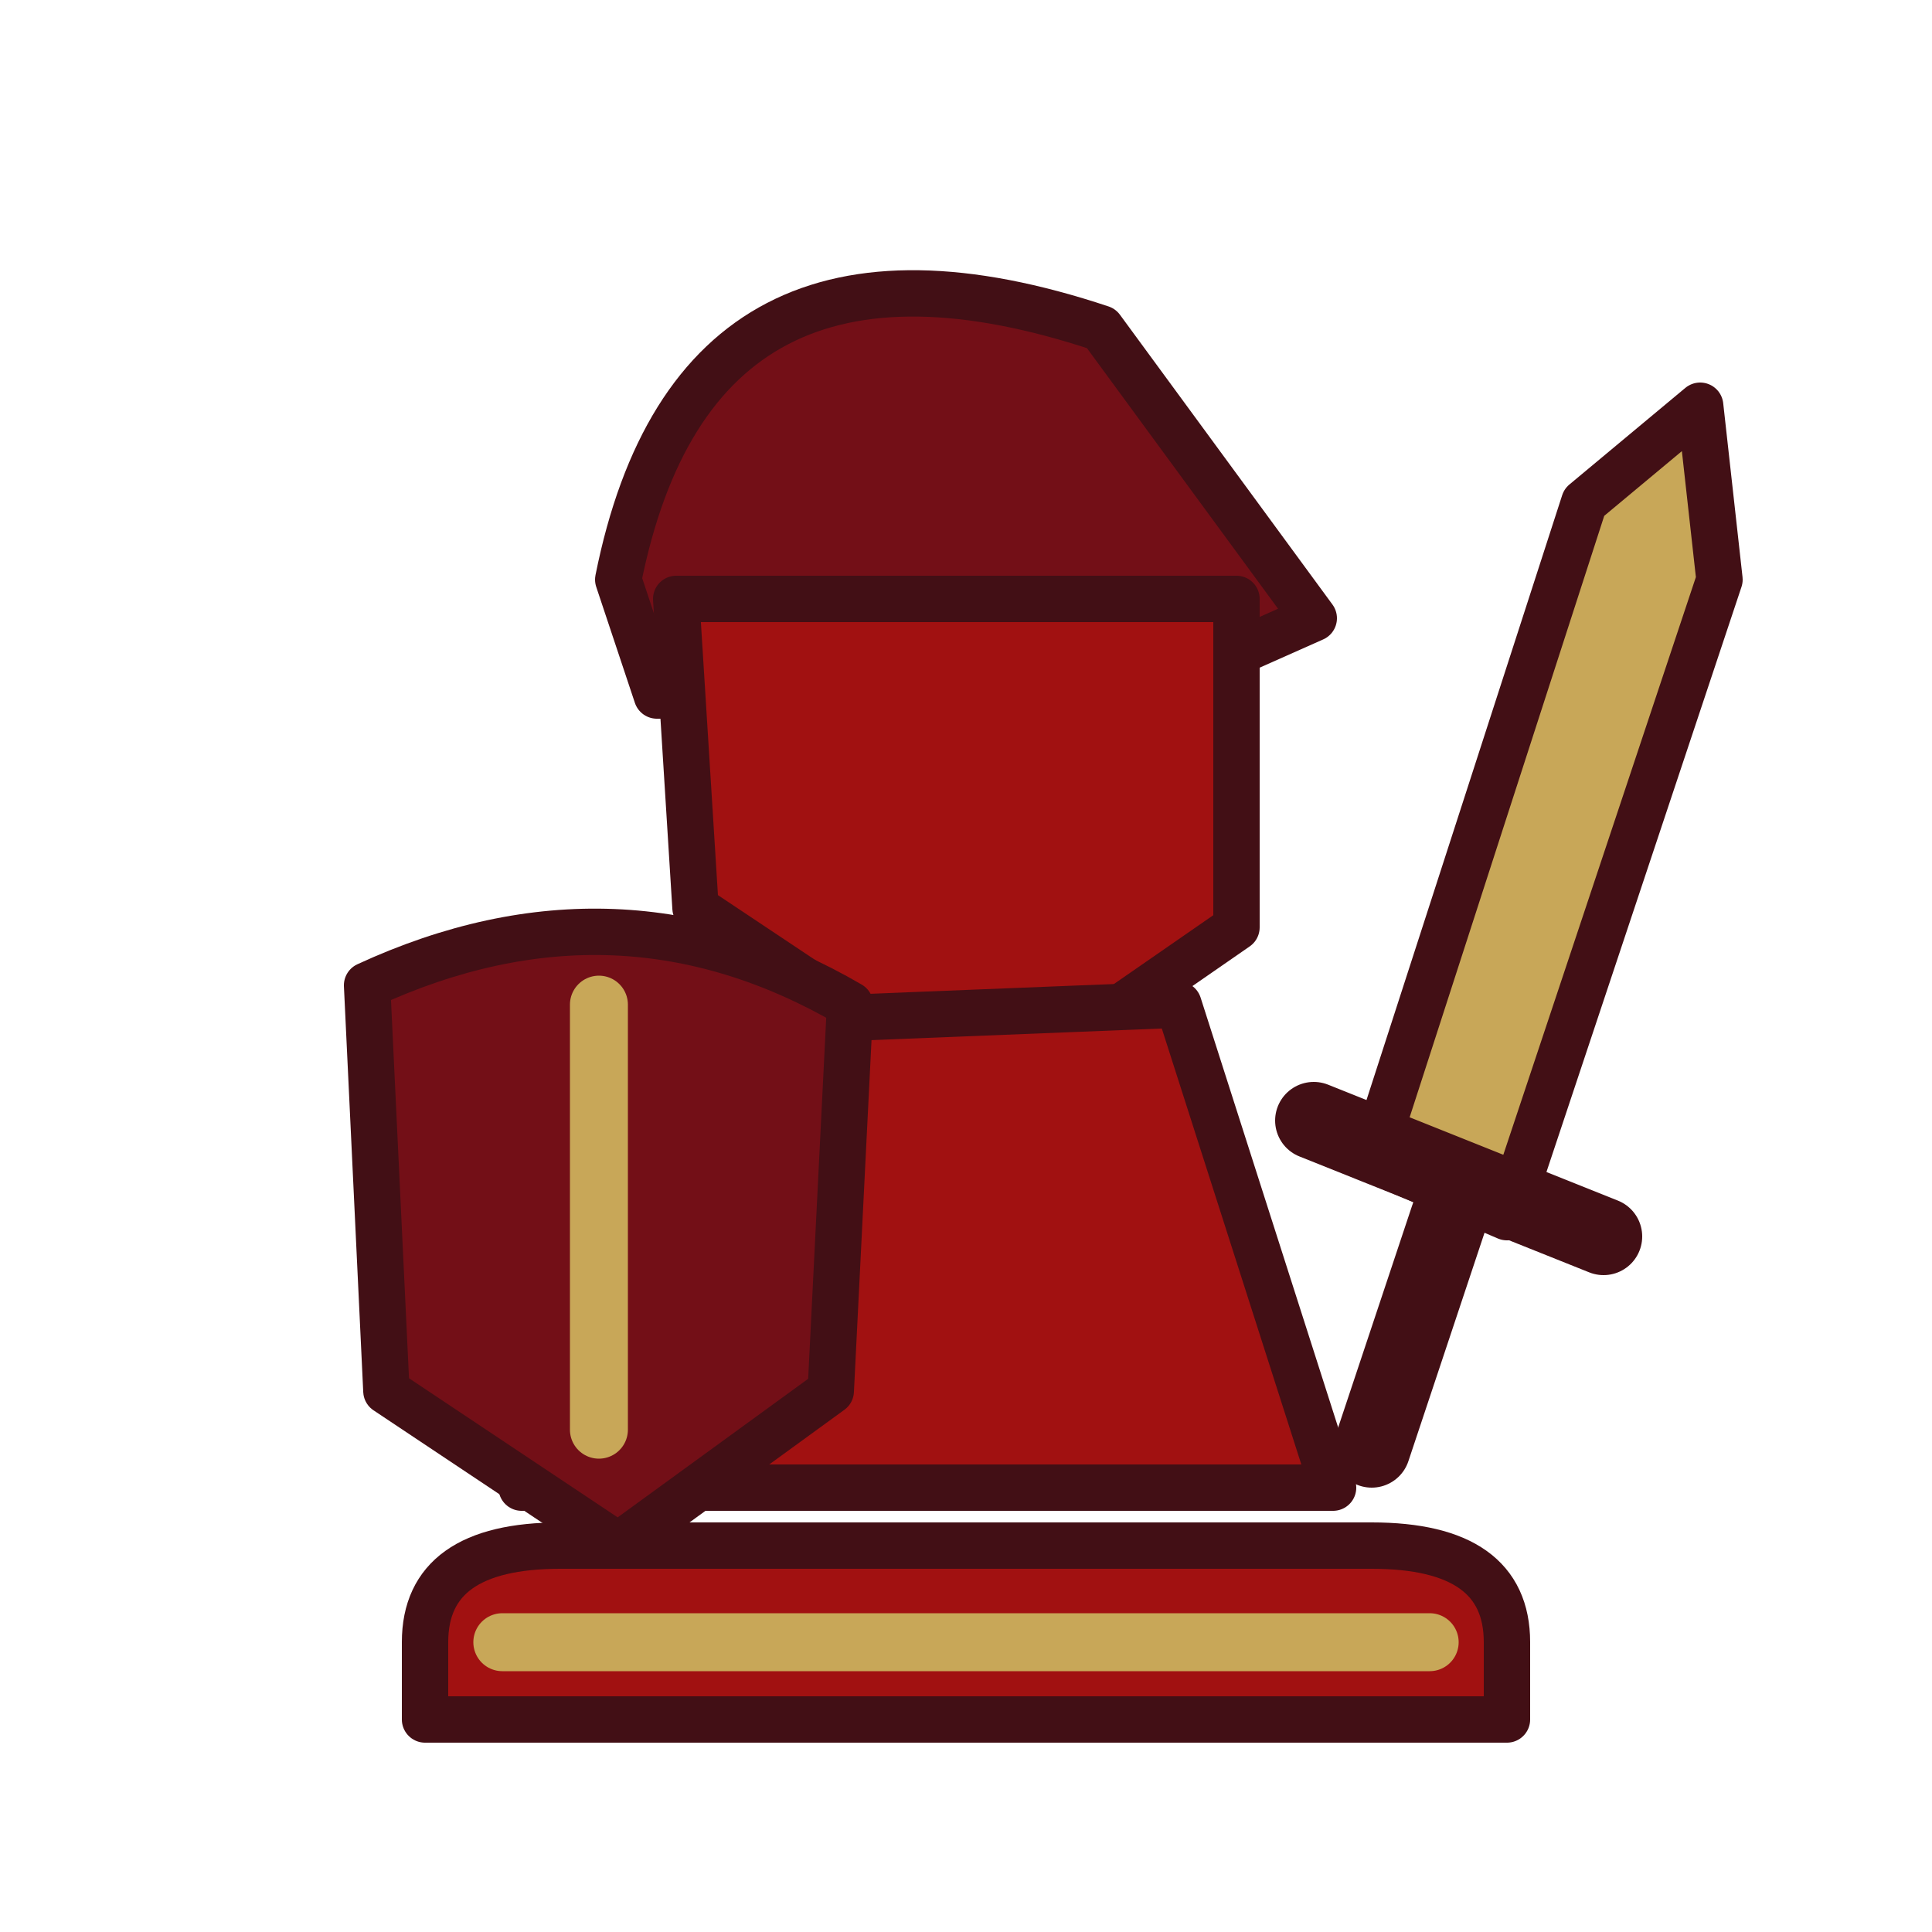
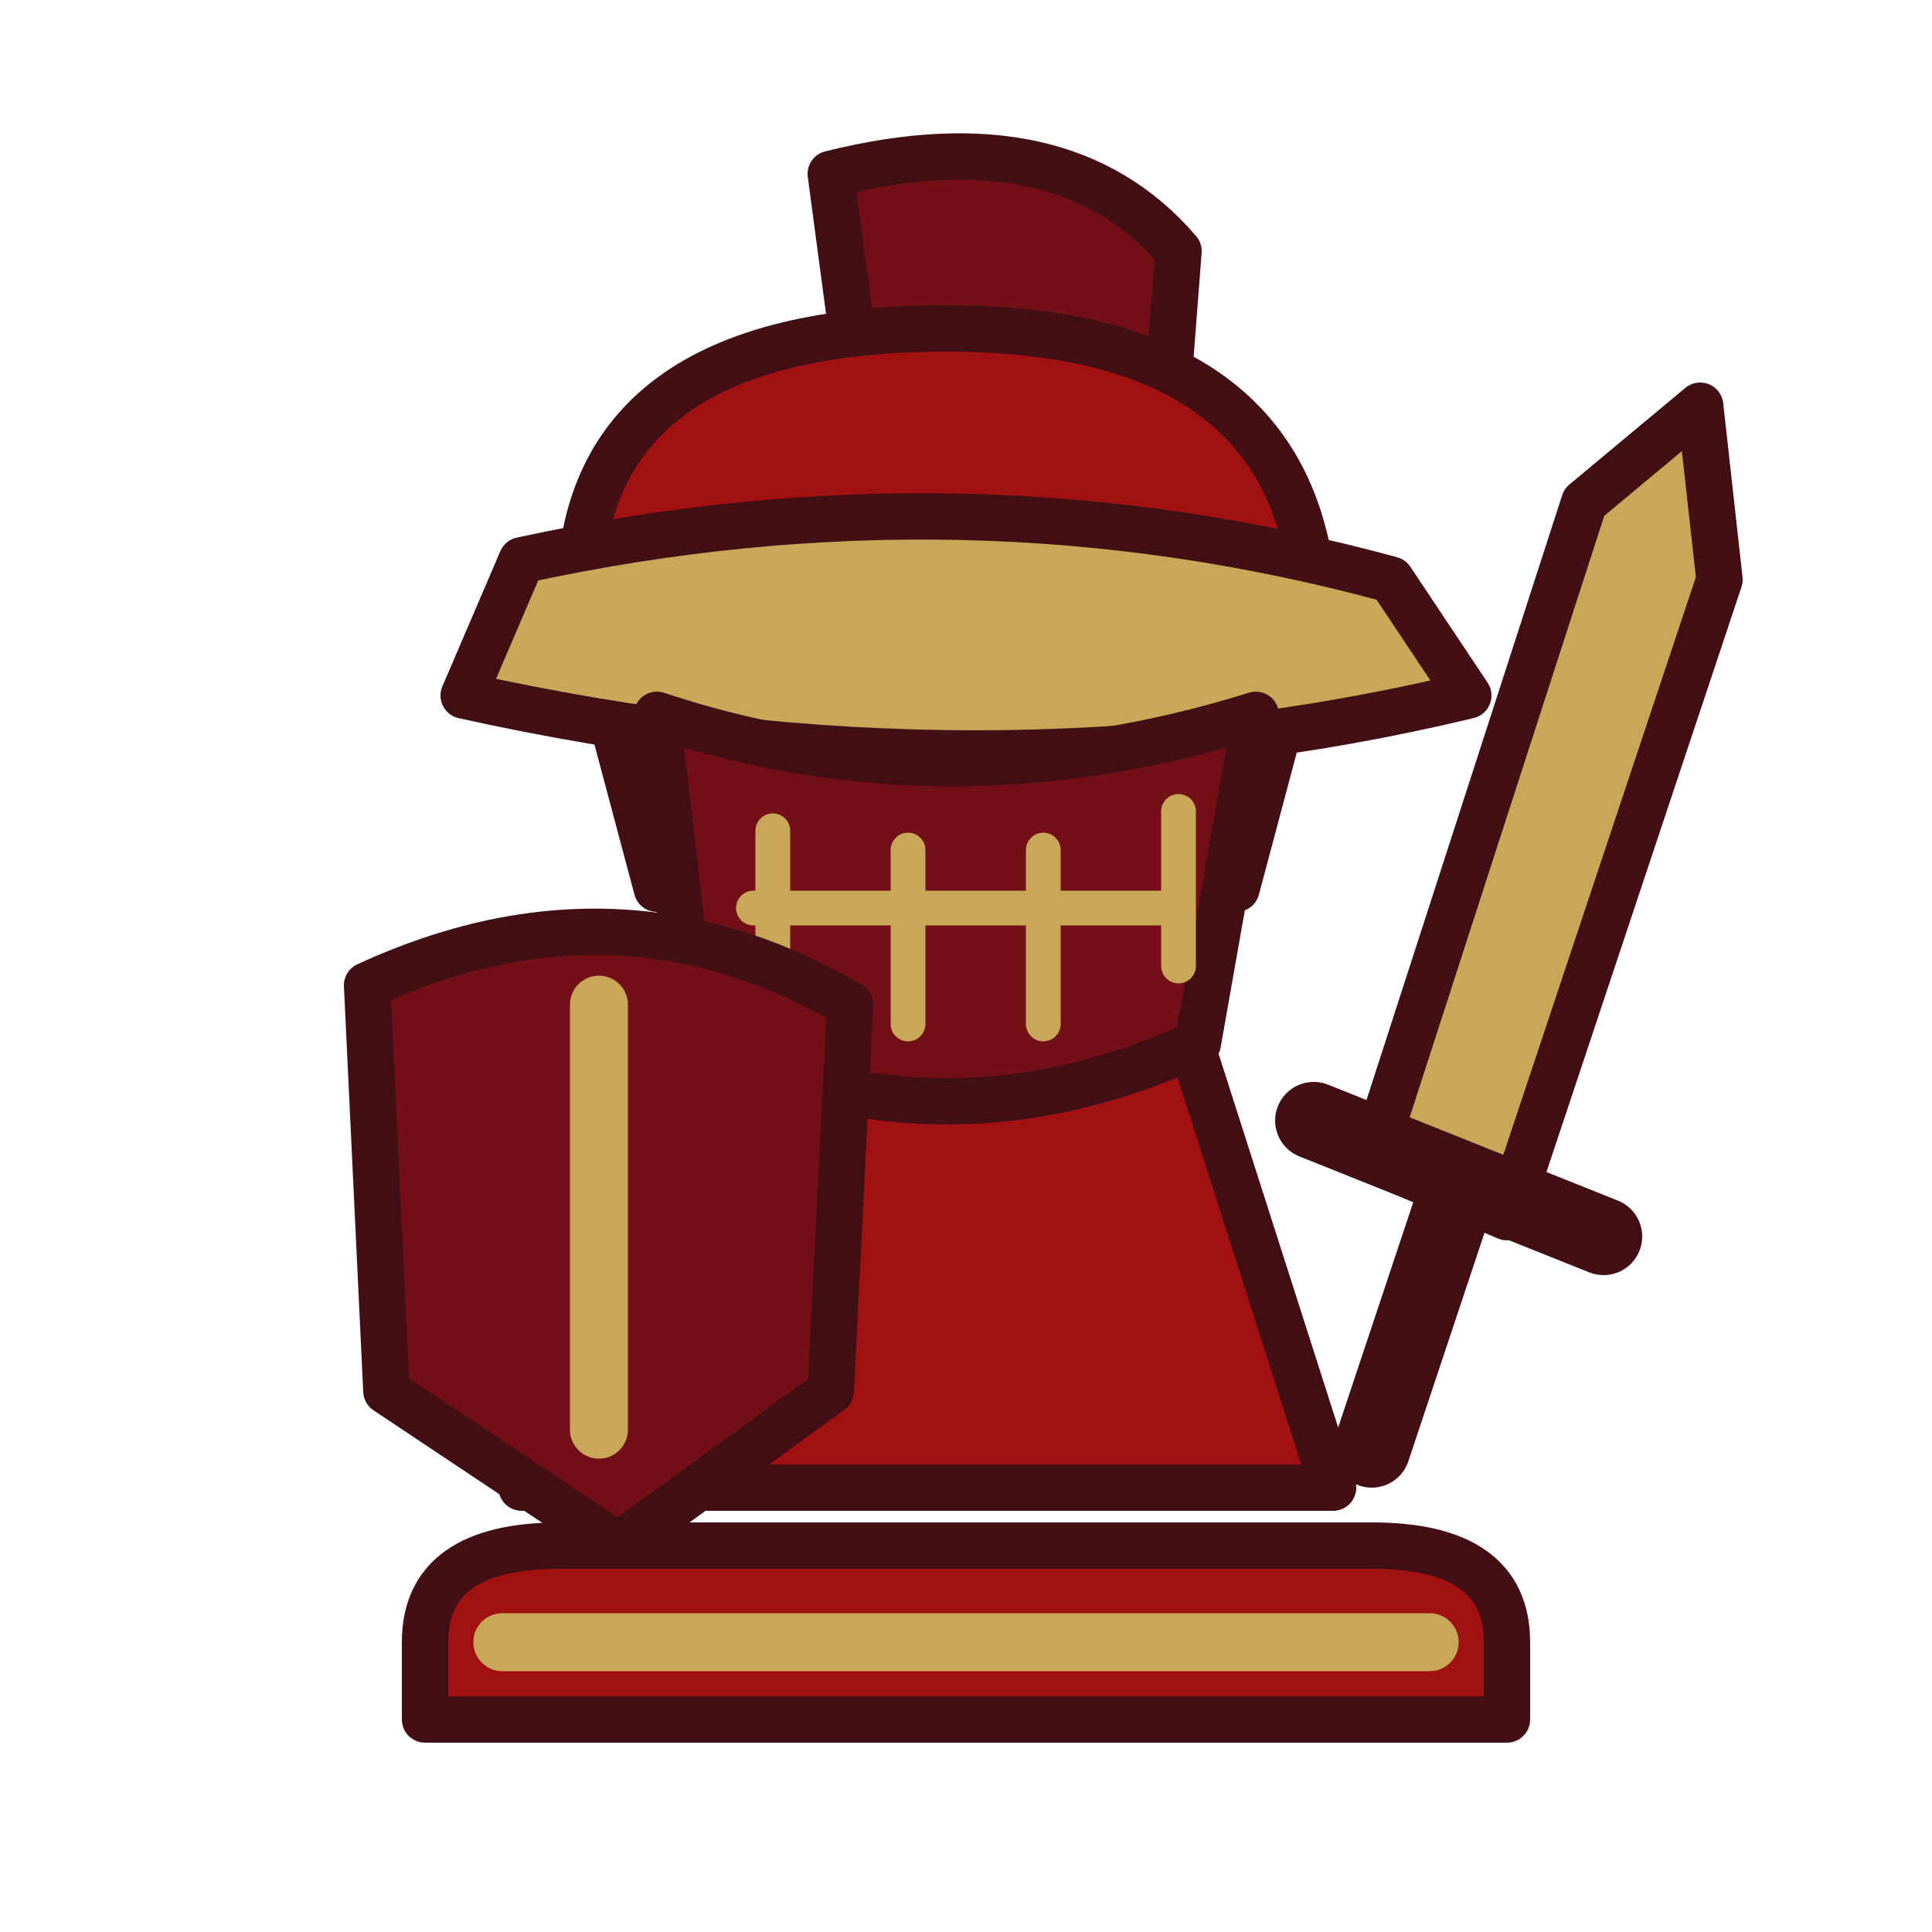
<svg xmlns="http://www.w3.org/2000/svg" viewBox="0 0 100 100">
  <g fill="#A11111" stroke="#420F15" stroke-width="2.4" stroke-linejoin="round" stroke-linecap="round">
-     <path d="M32 30 Q36 10 57 17 L68 32 L59 36 H34Z" fill="#730F17" />
-     <path d="M35 31 H64 V48 L51 57 L36 47Z" />
    <path d="M36 53 L27 77 H69 L61 52Z" />
+     <path d="M45 24 L43 9 Q55 6 61 13 L60 26Z" fill="#730F17" />
+     <path d="M30 31 Q30 17 49 17 Q67 17 68 31 L64 46 H34Z" />
+     <path d="M27 29 Q50 24 72 30 L76 36 Q51 42 24 36Z" fill="#C8A758" />
+     <path d="M34 37 Q49 42 65 37 L62 54 Q49 60 36 54Z" fill="#730F17" />
+     <path d="M40 43 V51 M47 44 V53 M54 44 V53 M61 42 V50 M39 47 H61" fill="none" stroke="#C8A758" stroke-width="1.8" />
    <path d="M71 60 L82 26 L88 21 L89 30 L78 63Z" fill="#C8A758" />
    <path d="M68 58 L83 64 M75 63 L71 75" fill="none" stroke-width="4" />
    <path d="M19 51 Q32 45 44 52 L43 72 L32 80 L20 72Z" fill="#730F17" />
    <path d="M31 52 V74" stroke="#C8A758" stroke-width="3" />
    <path d="M22 89 V85 Q22 80 29 80 H71 Q78 80 78 85 V89Z" />
    <path d="M26 85 H74" stroke="#C8A758" stroke-width="3" />
  </g>
</svg>
